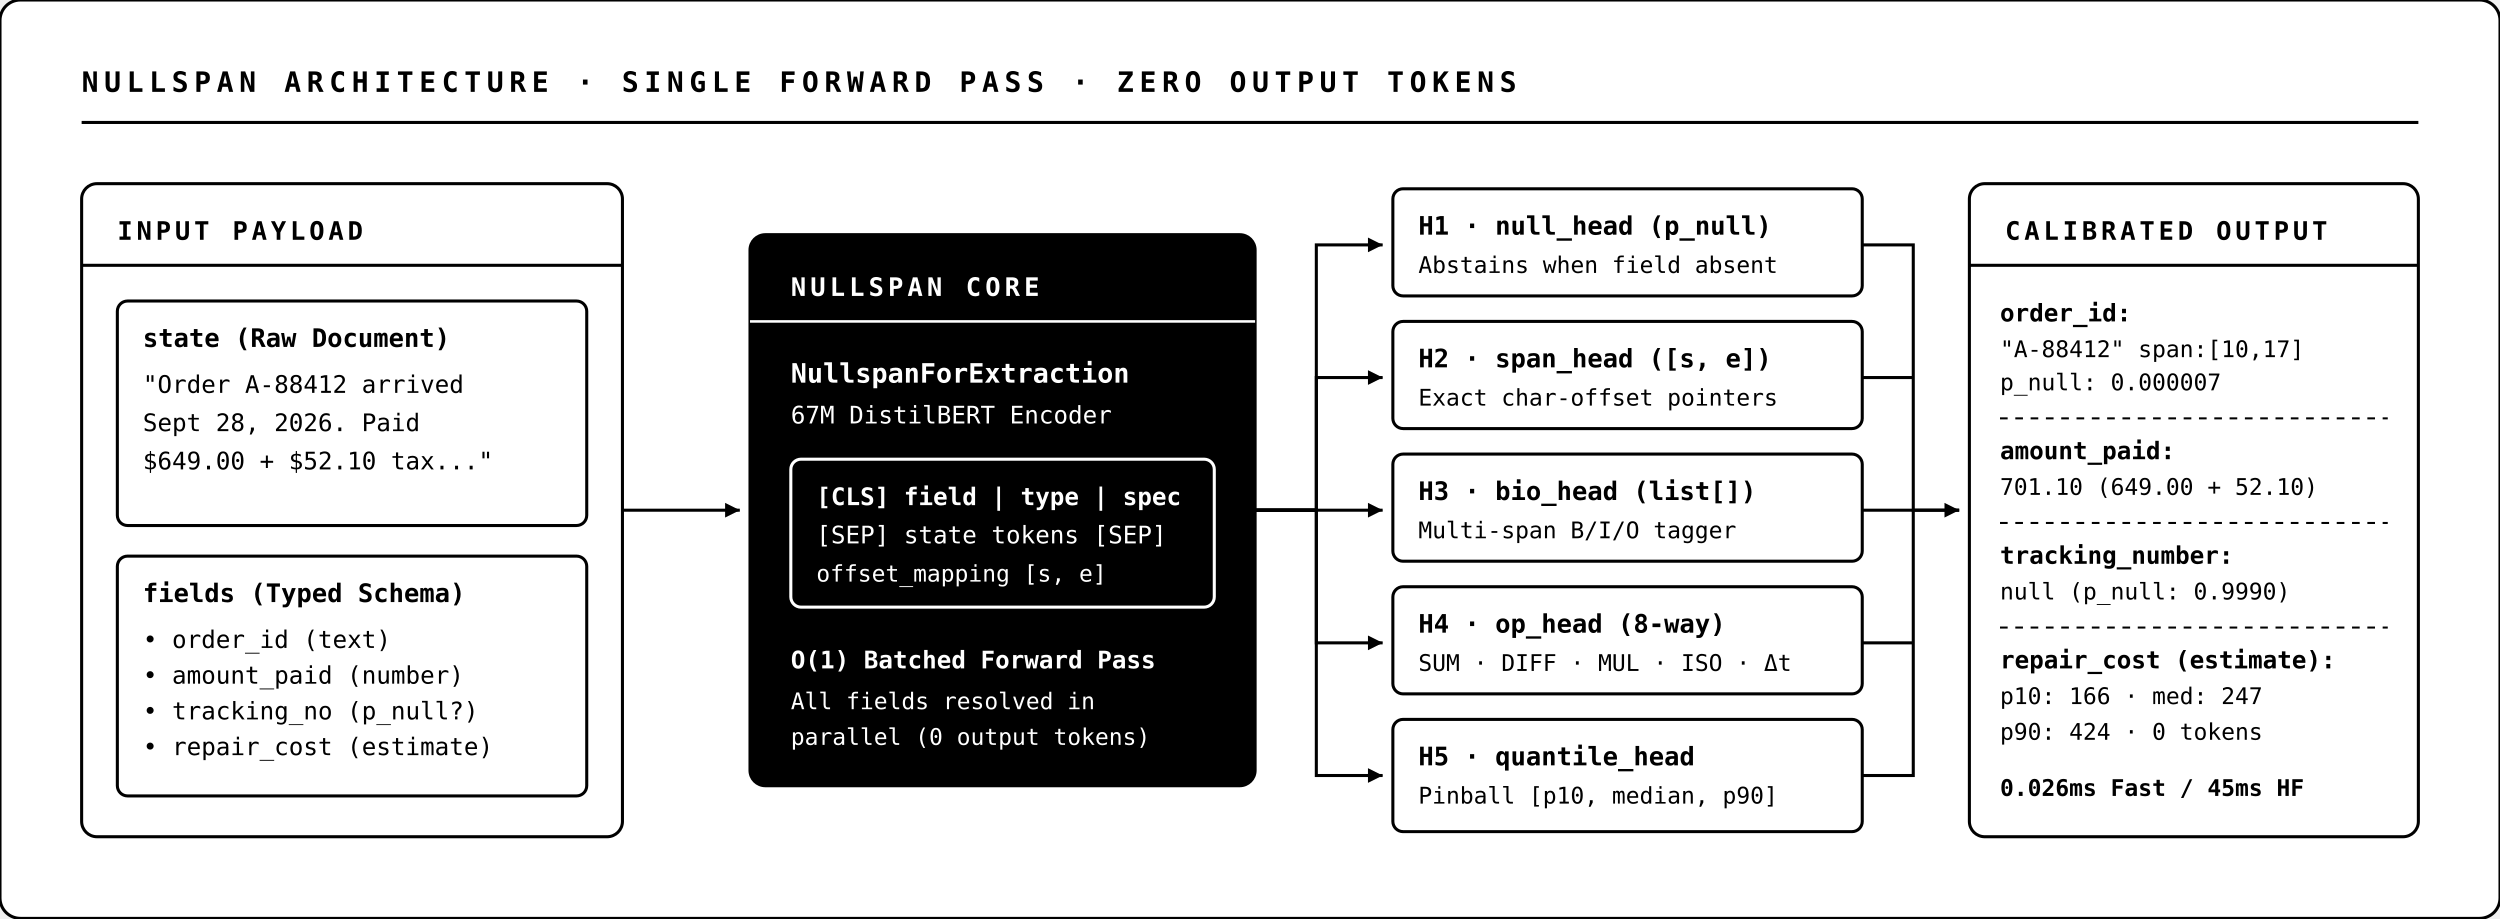
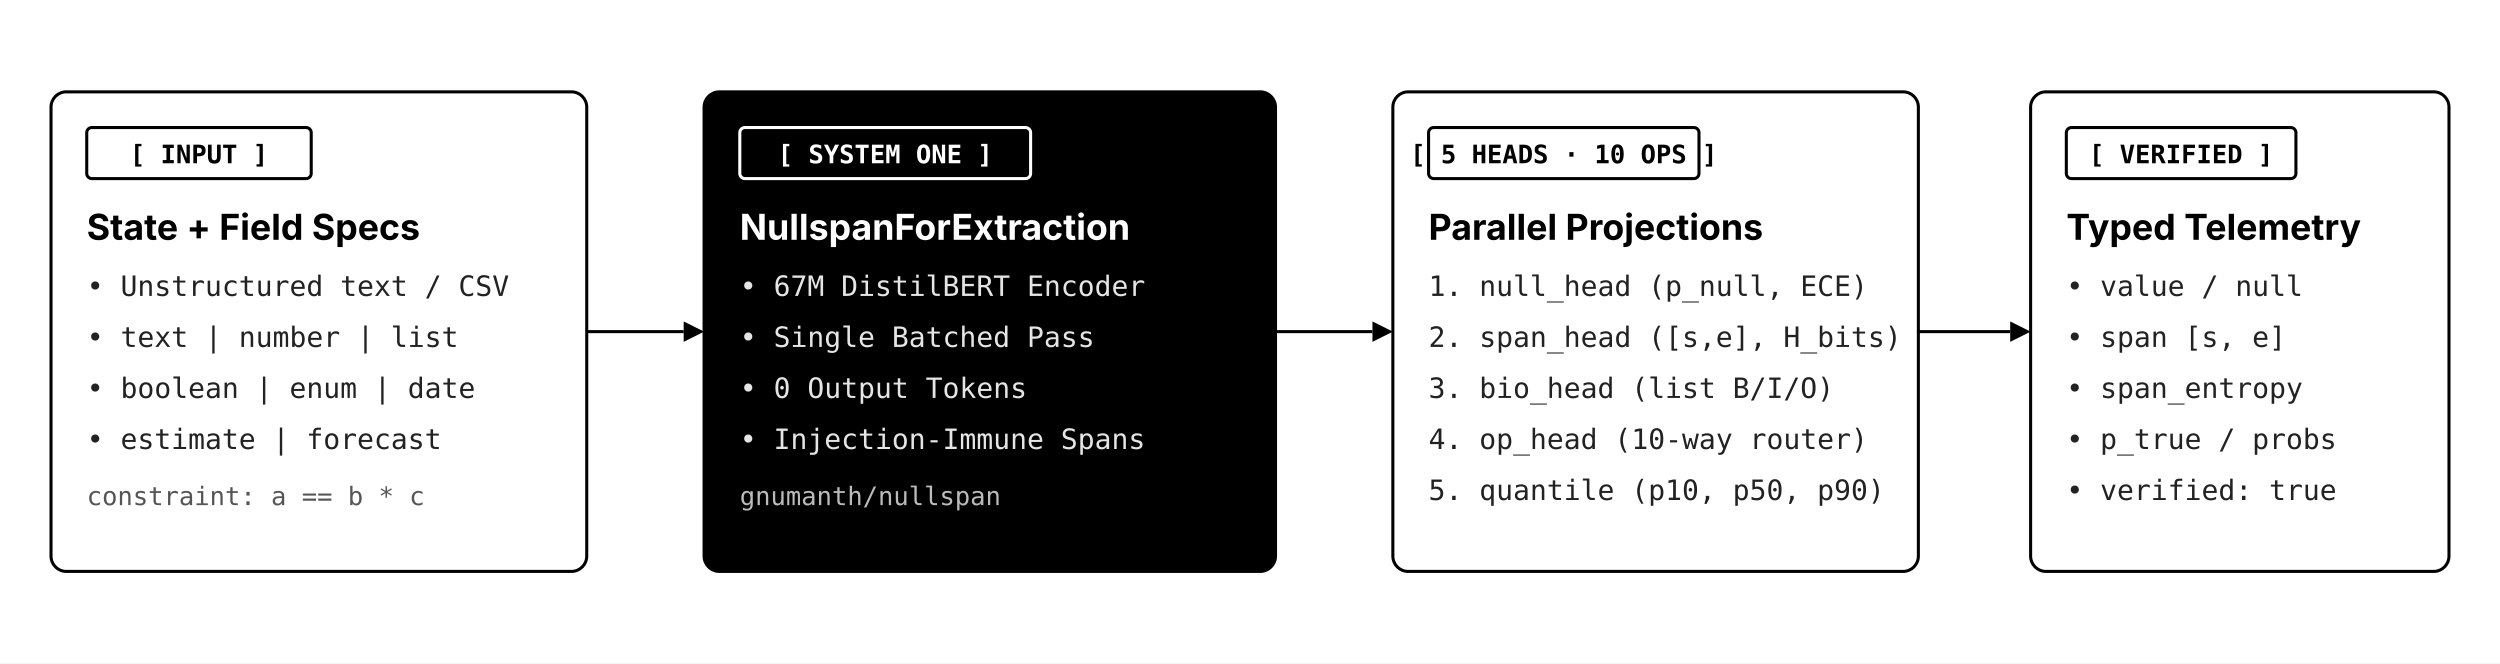
- <svg xmlns="http://www.w3.org/2000/svg" viewBox="0 0 980 360" width="980" height="360" role="img" aria-label="nullspan System One Single-Pass Extraction Architecture">
-   <defs>
-     <marker id="arrow" viewBox="0 0 10 10" refX="8" refY="5" markerWidth="6" markerHeight="6" orient="auto-start-reverse">
-       <path d="M 0 1 L 8 5 L 0 9 z" fill="#000000" />
-     </marker>
-   </defs>
-   <rect width="980" height="360" rx="8" fill="#FFFFFF" stroke="#000000" stroke-width="1.2" />
-   <text x="32" y="36" font-family="ui-monospace, SFMono-Regular, Menlo, monospace" font-size="11" font-weight="700" fill="#000000" letter-spacing="2.2">NULLSPAN ARCHITECTURE · SINGLE FORWARD PASS · ZERO OUTPUT TOKENS</text>
-   <line x1="32" y1="48" x2="948" y2="48" stroke="#000000" stroke-width="1.2" />
-   <rect x="32" y="72" width="212" height="256" rx="6" fill="#FFFFFF" stroke="#000000" stroke-width="1.2" />
-   <text x="46" y="94" font-family="ui-monospace, SFMono-Regular, Menlo, monospace" font-size="10" font-weight="700" fill="#000000" letter-spacing="1.5">INPUT PAYLOAD</text>
-   <line x1="32" y1="104" x2="244" y2="104" stroke="#000000" stroke-width="1.2" />
-   <rect x="46" y="118" width="184" height="88" rx="4" fill="#FFFFFF" stroke="#000000" stroke-width="1.2" />
-   <text x="56" y="136" font-family="ui-monospace, SFMono-Regular, Menlo, monospace" font-size="10" font-weight="700" fill="#000000">state (Raw Document)</text>
-   <text x="56" y="154" font-family="ui-monospace, SFMono-Regular, Menlo, monospace" font-size="9.5" fill="#000000">"Order A-88412 arrived</text>
-   <text x="56" y="169" font-family="ui-monospace, SFMono-Regular, Menlo, monospace" font-size="9.5" fill="#000000">Sept 28, 2026. Paid</text>
-   <text x="56" y="184" font-family="ui-monospace, SFMono-Regular, Menlo, monospace" font-size="9.5" fill="#000000">$649.00 + $52.10 tax..."</text>
-   <rect x="46" y="218" width="184" height="94" rx="4" fill="#FFFFFF" stroke="#000000" stroke-width="1.2" />
-   <text x="56" y="236" font-family="ui-monospace, SFMono-Regular, Menlo, monospace" font-size="10" font-weight="700" fill="#000000">fields (Typed Schema)</text>
-   <text x="56" y="254" font-family="ui-monospace, SFMono-Regular, Menlo, monospace" font-size="9.5" fill="#000000">• order_id (text)</text>
-   <text x="56" y="268" font-family="ui-monospace, SFMono-Regular, Menlo, monospace" font-size="9.5" fill="#000000">• amount_paid (number)</text>
-   <text x="56" y="282" font-family="ui-monospace, SFMono-Regular, Menlo, monospace" font-size="9.5" fill="#000000">• tracking_no (p_null?)</text>
-   <text x="56" y="296" font-family="ui-monospace, SFMono-Regular, Menlo, monospace" font-size="9.5" fill="#000000">• repair_cost (estimate)</text>
-   <path d="M 244 200 L 290 200" fill="none" stroke="#000000" stroke-width="1.2" marker-end="url(#arrow)" />
-   <rect x="294" y="92" width="198" height="216" rx="6" fill="#000000" stroke="#000000" stroke-width="1.2" />
-   <text x="310" y="116" font-family="ui-monospace, SFMono-Regular, Menlo, monospace" font-size="10" font-weight="700" fill="#FFFFFF" letter-spacing="1.6">NULLSPAN CORE</text>
-   <line x1="294" y1="126" x2="492" y2="126" stroke="#FFFFFF" stroke-width="1" />
-   <text x="310" y="150" font-family="ui-monospace, SFMono-Regular, Menlo, monospace" font-size="10.5" font-weight="700" fill="#FFFFFF">NullspanForExtraction</text>
-   <text x="310" y="166" font-family="ui-monospace, SFMono-Regular, Menlo, monospace" font-size="9.5" fill="#FFFFFF">67M DistilBERT Encoder</text>
-   <rect x="310" y="180" width="166" height="58" rx="4" fill="#000000" stroke="#FFFFFF" stroke-width="1.2" />
-   <text x="320" y="198" font-family="ui-monospace, SFMono-Regular, Menlo, monospace" font-size="9.5" font-weight="700" fill="#FFFFFF">[CLS] field | type | spec</text>
-   <text x="320" y="213" font-family="ui-monospace, SFMono-Regular, Menlo, monospace" font-size="9.5" fill="#FFFFFF">[SEP] state tokens [SEP]</text>
-   <text x="320" y="228" font-family="ui-monospace, SFMono-Regular, Menlo, monospace" font-size="9" fill="#FFFFFF">offset_mapping [s, e]</text>
-   <text x="310" y="262" font-family="ui-monospace, SFMono-Regular, Menlo, monospace" font-size="9.5" font-weight="700" fill="#FFFFFF">O(1) Batched Forward Pass</text>
-   <text x="310" y="278" font-family="ui-monospace, SFMono-Regular, Menlo, monospace" font-size="9" fill="#FFFFFF">All fields resolved in</text>
-   <text x="310" y="292" font-family="ui-monospace, SFMono-Regular, Menlo, monospace" font-size="9" fill="#FFFFFF">parallel (0 output tokens)</text>
-   <path d="M 492 200 L 516 200 L 516 96 L 542 96" fill="none" stroke="#000000" stroke-width="1.2" marker-end="url(#arrow)" />
-   <path d="M 492 200 L 516 200 L 516 148 L 542 148" fill="none" stroke="#000000" stroke-width="1.2" marker-end="url(#arrow)" />
-   <path d="M 492 200 L 542 200" fill="none" stroke="#000000" stroke-width="1.2" marker-end="url(#arrow)" />
-   <path d="M 492 200 L 516 200 L 516 252 L 542 252" fill="none" stroke="#000000" stroke-width="1.2" marker-end="url(#arrow)" />
-   <path d="M 492 200 L 516 200 L 516 304 L 542 304" fill="none" stroke="#000000" stroke-width="1.2" marker-end="url(#arrow)" />
-   <rect x="546" y="74" width="184" height="42" rx="4" fill="#FFFFFF" stroke="#000000" stroke-width="1.2" />
-   <text x="556" y="92" font-family="ui-monospace, SFMono-Regular, Menlo, monospace" font-size="10" font-weight="700" fill="#000000">H1 · null_head (p_null)</text>
-   <text x="556" y="107" font-family="ui-monospace, SFMono-Regular, Menlo, monospace" font-size="9" fill="#000000">Abstains when field absent</text>
-   <rect x="546" y="126" width="184" height="42" rx="4" fill="#FFFFFF" stroke="#000000" stroke-width="1.2" />
-   <text x="556" y="144" font-family="ui-monospace, SFMono-Regular, Menlo, monospace" font-size="10" font-weight="700" fill="#000000">H2 · span_head ([s, e])</text>
-   <text x="556" y="159" font-family="ui-monospace, SFMono-Regular, Menlo, monospace" font-size="9" fill="#000000">Exact char-offset pointers</text>
-   <rect x="546" y="178" width="184" height="42" rx="4" fill="#FFFFFF" stroke="#000000" stroke-width="1.2" />
-   <text x="556" y="196" font-family="ui-monospace, SFMono-Regular, Menlo, monospace" font-size="10" font-weight="700" fill="#000000">H3 · bio_head (list[])</text>
-   <text x="556" y="211" font-family="ui-monospace, SFMono-Regular, Menlo, monospace" font-size="9" fill="#000000">Multi-span B/I/O tagger</text>
-   <rect x="546" y="230" width="184" height="42" rx="4" fill="#FFFFFF" stroke="#000000" stroke-width="1.2" />
-   <text x="556" y="248" font-family="ui-monospace, SFMono-Regular, Menlo, monospace" font-size="10" font-weight="700" fill="#000000">H4 · op_head (8-way)</text>
-   <text x="556" y="263" font-family="ui-monospace, SFMono-Regular, Menlo, monospace" font-size="9" fill="#000000">SUM · DIFF · MUL · ISO · Δt</text>
-   <rect x="546" y="282" width="184" height="44" rx="4" fill="#FFFFFF" stroke="#000000" stroke-width="1.2" />
-   <text x="556" y="300" font-family="ui-monospace, SFMono-Regular, Menlo, monospace" font-size="10" font-weight="700" fill="#000000">H5 · quantile_head</text>
-   <text x="556" y="315" font-family="ui-monospace, SFMono-Regular, Menlo, monospace" font-size="9" fill="#000000">Pinball [p10, median, p90]</text>
-   <path d="M 730 96 L 750 96 L 750 200 L 768 200" fill="none" stroke="#000000" stroke-width="1.2" />
-   <path d="M 730 148 L 750 148" fill="none" stroke="#000000" stroke-width="1.2" />
-   <path d="M 730 200 L 768 200" fill="none" stroke="#000000" stroke-width="1.2" marker-end="url(#arrow)" />
-   <path d="M 730 252 L 750 252" fill="none" stroke="#000000" stroke-width="1.2" />
-   <path d="M 730 304 L 750 304 L 750 200" fill="none" stroke="#000000" stroke-width="1.2" />
-   <rect x="772" y="72" width="176" height="256" rx="6" fill="#FFFFFF" stroke="#000000" stroke-width="1.2" />
-   <text x="786" y="94" font-family="ui-monospace, SFMono-Regular, Menlo, monospace" font-size="10" font-weight="700" fill="#000000" letter-spacing="1.5">CALIBRATED OUTPUT</text>
-   <line x1="772" y1="104" x2="948" y2="104" stroke="#000000" stroke-width="1.2" />
-   <text x="784" y="126" font-family="ui-monospace, SFMono-Regular, Menlo, monospace" font-size="9.5" font-weight="700" fill="#000000">order_id:</text>
-   <text x="784" y="140" font-family="ui-monospace, SFMono-Regular, Menlo, monospace" font-size="9" fill="#000000">"A-88412" span:[10,17]</text>
-   <text x="784" y="153" font-family="ui-monospace, SFMono-Regular, Menlo, monospace" font-size="9" fill="#000000">p_null: 0.000007</text>
-   <line x1="784" y1="164" x2="936" y2="164" stroke="#000000" stroke-width="0.8" stroke-dasharray="3,3" />
-   <text x="784" y="180" font-family="ui-monospace, SFMono-Regular, Menlo, monospace" font-size="9.5" font-weight="700" fill="#000000">amount_paid:</text>
-   <text x="784" y="194" font-family="ui-monospace, SFMono-Regular, Menlo, monospace" font-size="9" fill="#000000">701.10 (649.00 + 52.10)</text>
-   <line x1="784" y1="205" x2="936" y2="205" stroke="#000000" stroke-width="0.8" stroke-dasharray="3,3" />
-   <text x="784" y="221" font-family="ui-monospace, SFMono-Regular, Menlo, monospace" font-size="9.5" font-weight="700" fill="#000000">tracking_number:</text>
-   <text x="784" y="235" font-family="ui-monospace, SFMono-Regular, Menlo, monospace" font-size="9" fill="#000000">null (p_null: 0.9990)</text>
-   <line x1="784" y1="246" x2="936" y2="246" stroke="#000000" stroke-width="0.8" stroke-dasharray="3,3" />
-   <text x="784" y="262" font-family="ui-monospace, SFMono-Regular, Menlo, monospace" font-size="9.5" font-weight="700" fill="#000000">repair_cost (estimate):</text>
-   <text x="784" y="276" font-family="ui-monospace, SFMono-Regular, Menlo, monospace" font-size="9" fill="#000000">p10: 166 · med: 247</text>
-   <text x="784" y="290" font-family="ui-monospace, SFMono-Regular, Menlo, monospace" font-size="9" fill="#000000">p90: 424 · 0 tokens</text>
-   <text x="784" y="312" font-family="ui-monospace, SFMono-Regular, Menlo, monospace" font-size="9" font-weight="700" fill="#000000">0.026ms Fast / 45ms HF</text>
+ <svg xmlns="http://www.w3.org/2000/svg" viewBox="0 0 980 260" width="100%" height="auto" font-family="'Plus Jakarta Sans', -apple-system, BlinkMacSystemFont, sans-serif">
+   <rect width="980" height="260" fill="#ffffff" />
+   <rect x="20" y="36" width="210" height="188" rx="6" fill="#ffffff" stroke="#000000" stroke-width="1.2" />
+   <rect x="34" y="50" width="88" height="20" rx="2" fill="#ffffff" stroke="#000000" stroke-width="1.2" />
+   <text x="78" y="64" font-family="'Geist Mono', monospace" font-size="10" font-weight="700" text-anchor="middle" fill="#000000">[ INPUT ]</text>
+   <text x="34" y="94" font-size="14" font-weight="700" fill="#000000">State + Field Specs</text>
+   <text x="34" y="116" font-family="'Geist Mono', monospace" font-size="11" fill="#222222">• Unstructured text / CSV</text>
+   <text x="34" y="136" font-family="'Geist Mono', monospace" font-size="11" fill="#222222">• text | number | list</text>
+   <text x="34" y="156" font-family="'Geist Mono', monospace" font-size="11" fill="#222222">• boolean | enum | date</text>
+   <text x="34" y="176" font-family="'Geist Mono', monospace" font-size="11" fill="#222222">• estimate | forecast</text>
+   <text x="34" y="198" font-family="'Geist Mono', monospace" font-size="10" fill="#555555">constraint: a == b * c</text>
+   <line x1="230" y1="130" x2="268" y2="130" stroke="#000000" stroke-width="1.2" />
+   <polygon points="268,126 276,130 268,134" fill="#000000" />
+   <rect x="276" y="36" width="224" height="188" rx="6" fill="#000000" stroke="#000000" stroke-width="1.2" />
+   <rect x="290" y="50" width="114" height="20" rx="2" fill="#000000" stroke="#ffffff" stroke-width="1.2" />
+   <text x="347" y="64" font-family="'Geist Mono', monospace" font-size="10" font-weight="700" text-anchor="middle" fill="#ffffff">[ SYSTEM ONE ]</text>
+   <text x="290" y="94" font-size="14" font-weight="700" fill="#ffffff">NullspanForExtraction</text>
+   <text x="290" y="116" font-family="'Geist Mono', monospace" font-size="11" fill="#e5e5e5">• 67M DistilBERT Encoder</text>
+   <text x="290" y="136" font-family="'Geist Mono', monospace" font-size="11" fill="#e5e5e5">• Single Batched Pass</text>
+   <text x="290" y="156" font-family="'Geist Mono', monospace" font-size="11" fill="#e5e5e5">• 0 Output Tokens</text>
+   <text x="290" y="176" font-family="'Geist Mono', monospace" font-size="11" fill="#e5e5e5">• Injection-Immune Spans</text>
+   <text x="290" y="198" font-family="'Geist Mono', monospace" font-size="10" fill="#bbbbbb">gnumanth/nullspan</text>
+   <line x1="500" y1="130" x2="538" y2="130" stroke="#000000" stroke-width="1.2" />
+   <polygon points="538,126 546,130 538,134" fill="#000000" />
+   <rect x="546" y="36" width="206" height="188" rx="6" fill="#ffffff" stroke="#000000" stroke-width="1.2" />
+   <rect x="560" y="50" width="106" height="20" rx="2" fill="#ffffff" stroke="#000000" stroke-width="1.2" />
+   <text x="613" y="64" font-family="'Geist Mono', monospace" font-size="10" font-weight="700" text-anchor="middle" fill="#000000">[ 5 HEADS · 10 OPS ]</text>
+   <text x="560" y="94" font-size="14" font-weight="700" fill="#000000">Parallel Projections</text>
+   <text x="560" y="116" font-family="'Geist Mono', monospace" font-size="11" fill="#222222">1. null_head (p_null, ECE)</text>
+   <text x="560" y="136" font-family="'Geist Mono', monospace" font-size="11" fill="#222222">2. span_head ([s,e], H_bits)</text>
+   <text x="560" y="156" font-family="'Geist Mono', monospace" font-size="11" fill="#222222">3. bio_head  (list B/I/O)</text>
+   <text x="560" y="176" font-family="'Geist Mono', monospace" font-size="11" fill="#222222">4. op_head   (10-way router)</text>
+   <text x="560" y="196" font-family="'Geist Mono', monospace" font-size="11" fill="#222222">5. quantile  (p10, p50, p90)</text>
+   <line x1="752" y1="130" x2="788" y2="130" stroke="#000000" stroke-width="1.2" />
+   <polygon points="788,126 796,130 788,134" fill="#000000" />
+   <rect x="796" y="36" width="164" height="188" rx="6" fill="#ffffff" stroke="#000000" stroke-width="1.2" />
+   <rect x="810" y="50" width="90" height="20" rx="2" fill="#ffffff" stroke="#000000" stroke-width="1.2" />
+   <text x="855" y="64" font-family="'Geist Mono', monospace" font-size="10" font-weight="700" text-anchor="middle" fill="#000000">[ VERIFIED ]</text>
+   <text x="810" y="94" font-size="14" font-weight="700" fill="#000000">Typed Telemetry</text>
+   <text x="810" y="116" font-family="'Geist Mono', monospace" font-size="11" fill="#222222">• value / null</text>
+   <text x="810" y="136" font-family="'Geist Mono', monospace" font-size="11" fill="#222222">• span [s, e]</text>
+   <text x="810" y="156" font-family="'Geist Mono', monospace" font-size="11" fill="#222222">• span_entropy</text>
+   <text x="810" y="176" font-family="'Geist Mono', monospace" font-size="11" fill="#222222">• p_true / probs</text>
+   <text x="810" y="196" font-family="'Geist Mono', monospace" font-size="11" fill="#222222">• verified: true</text>
</svg>
